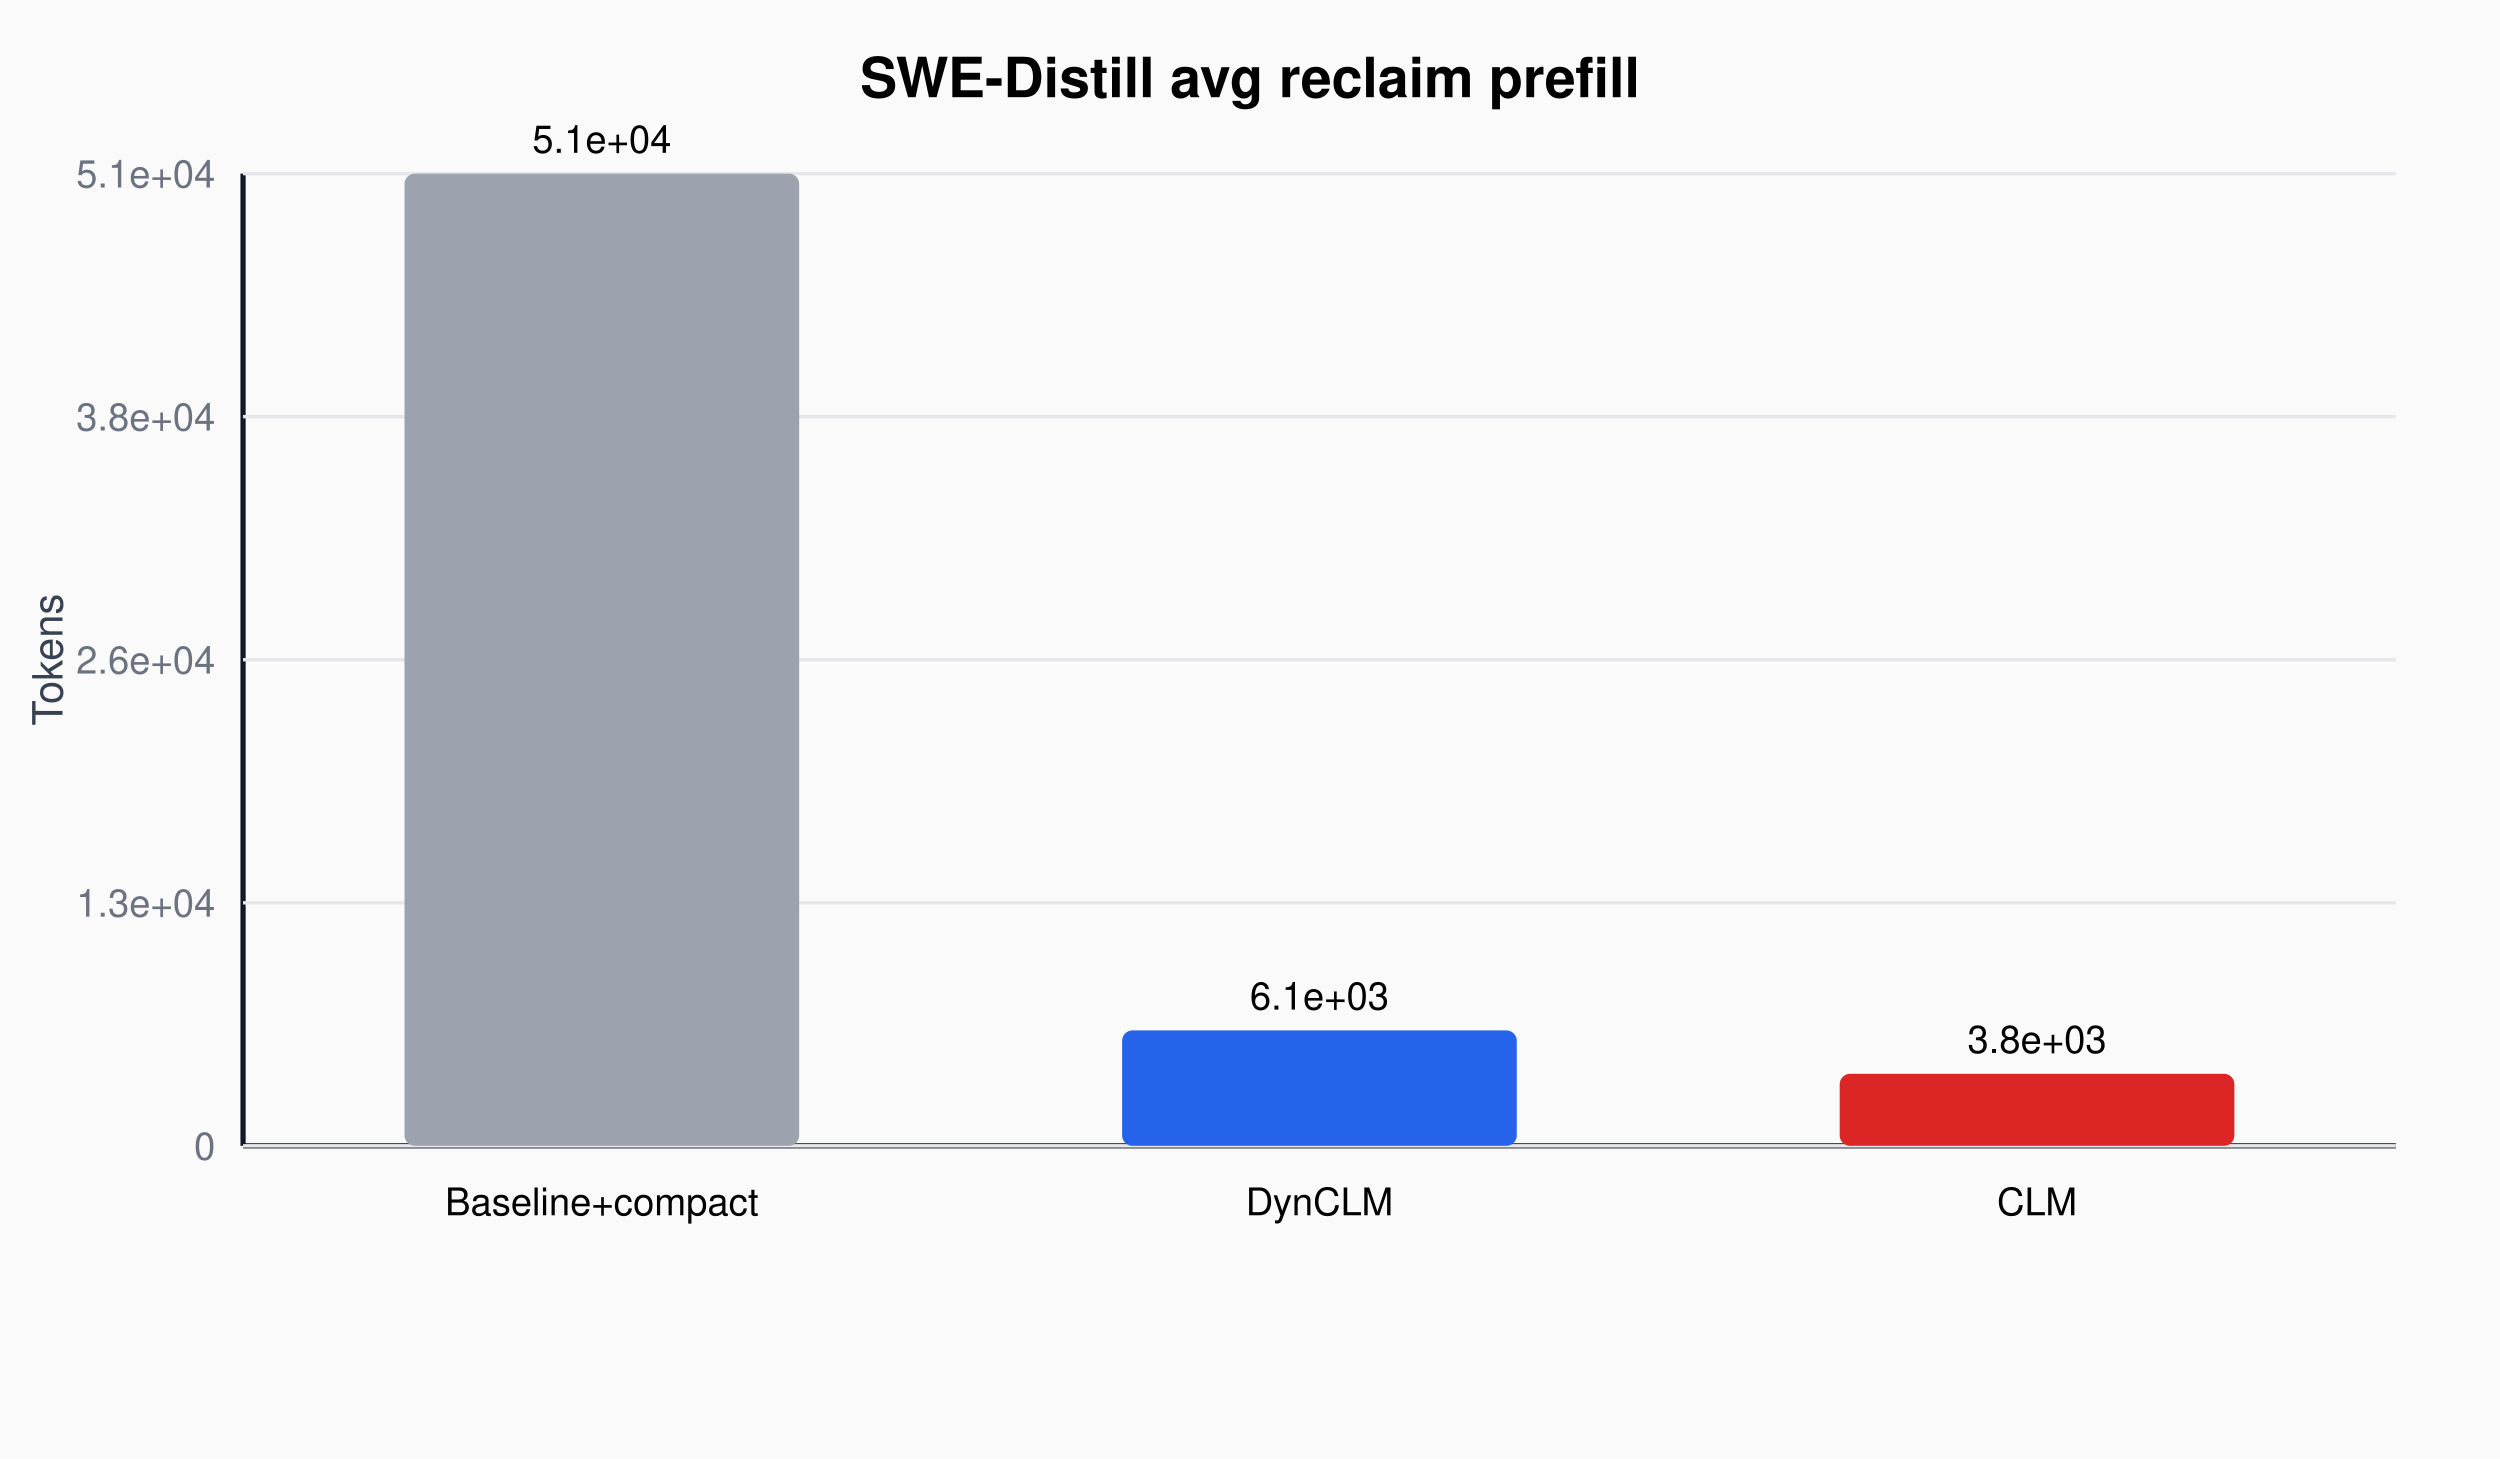
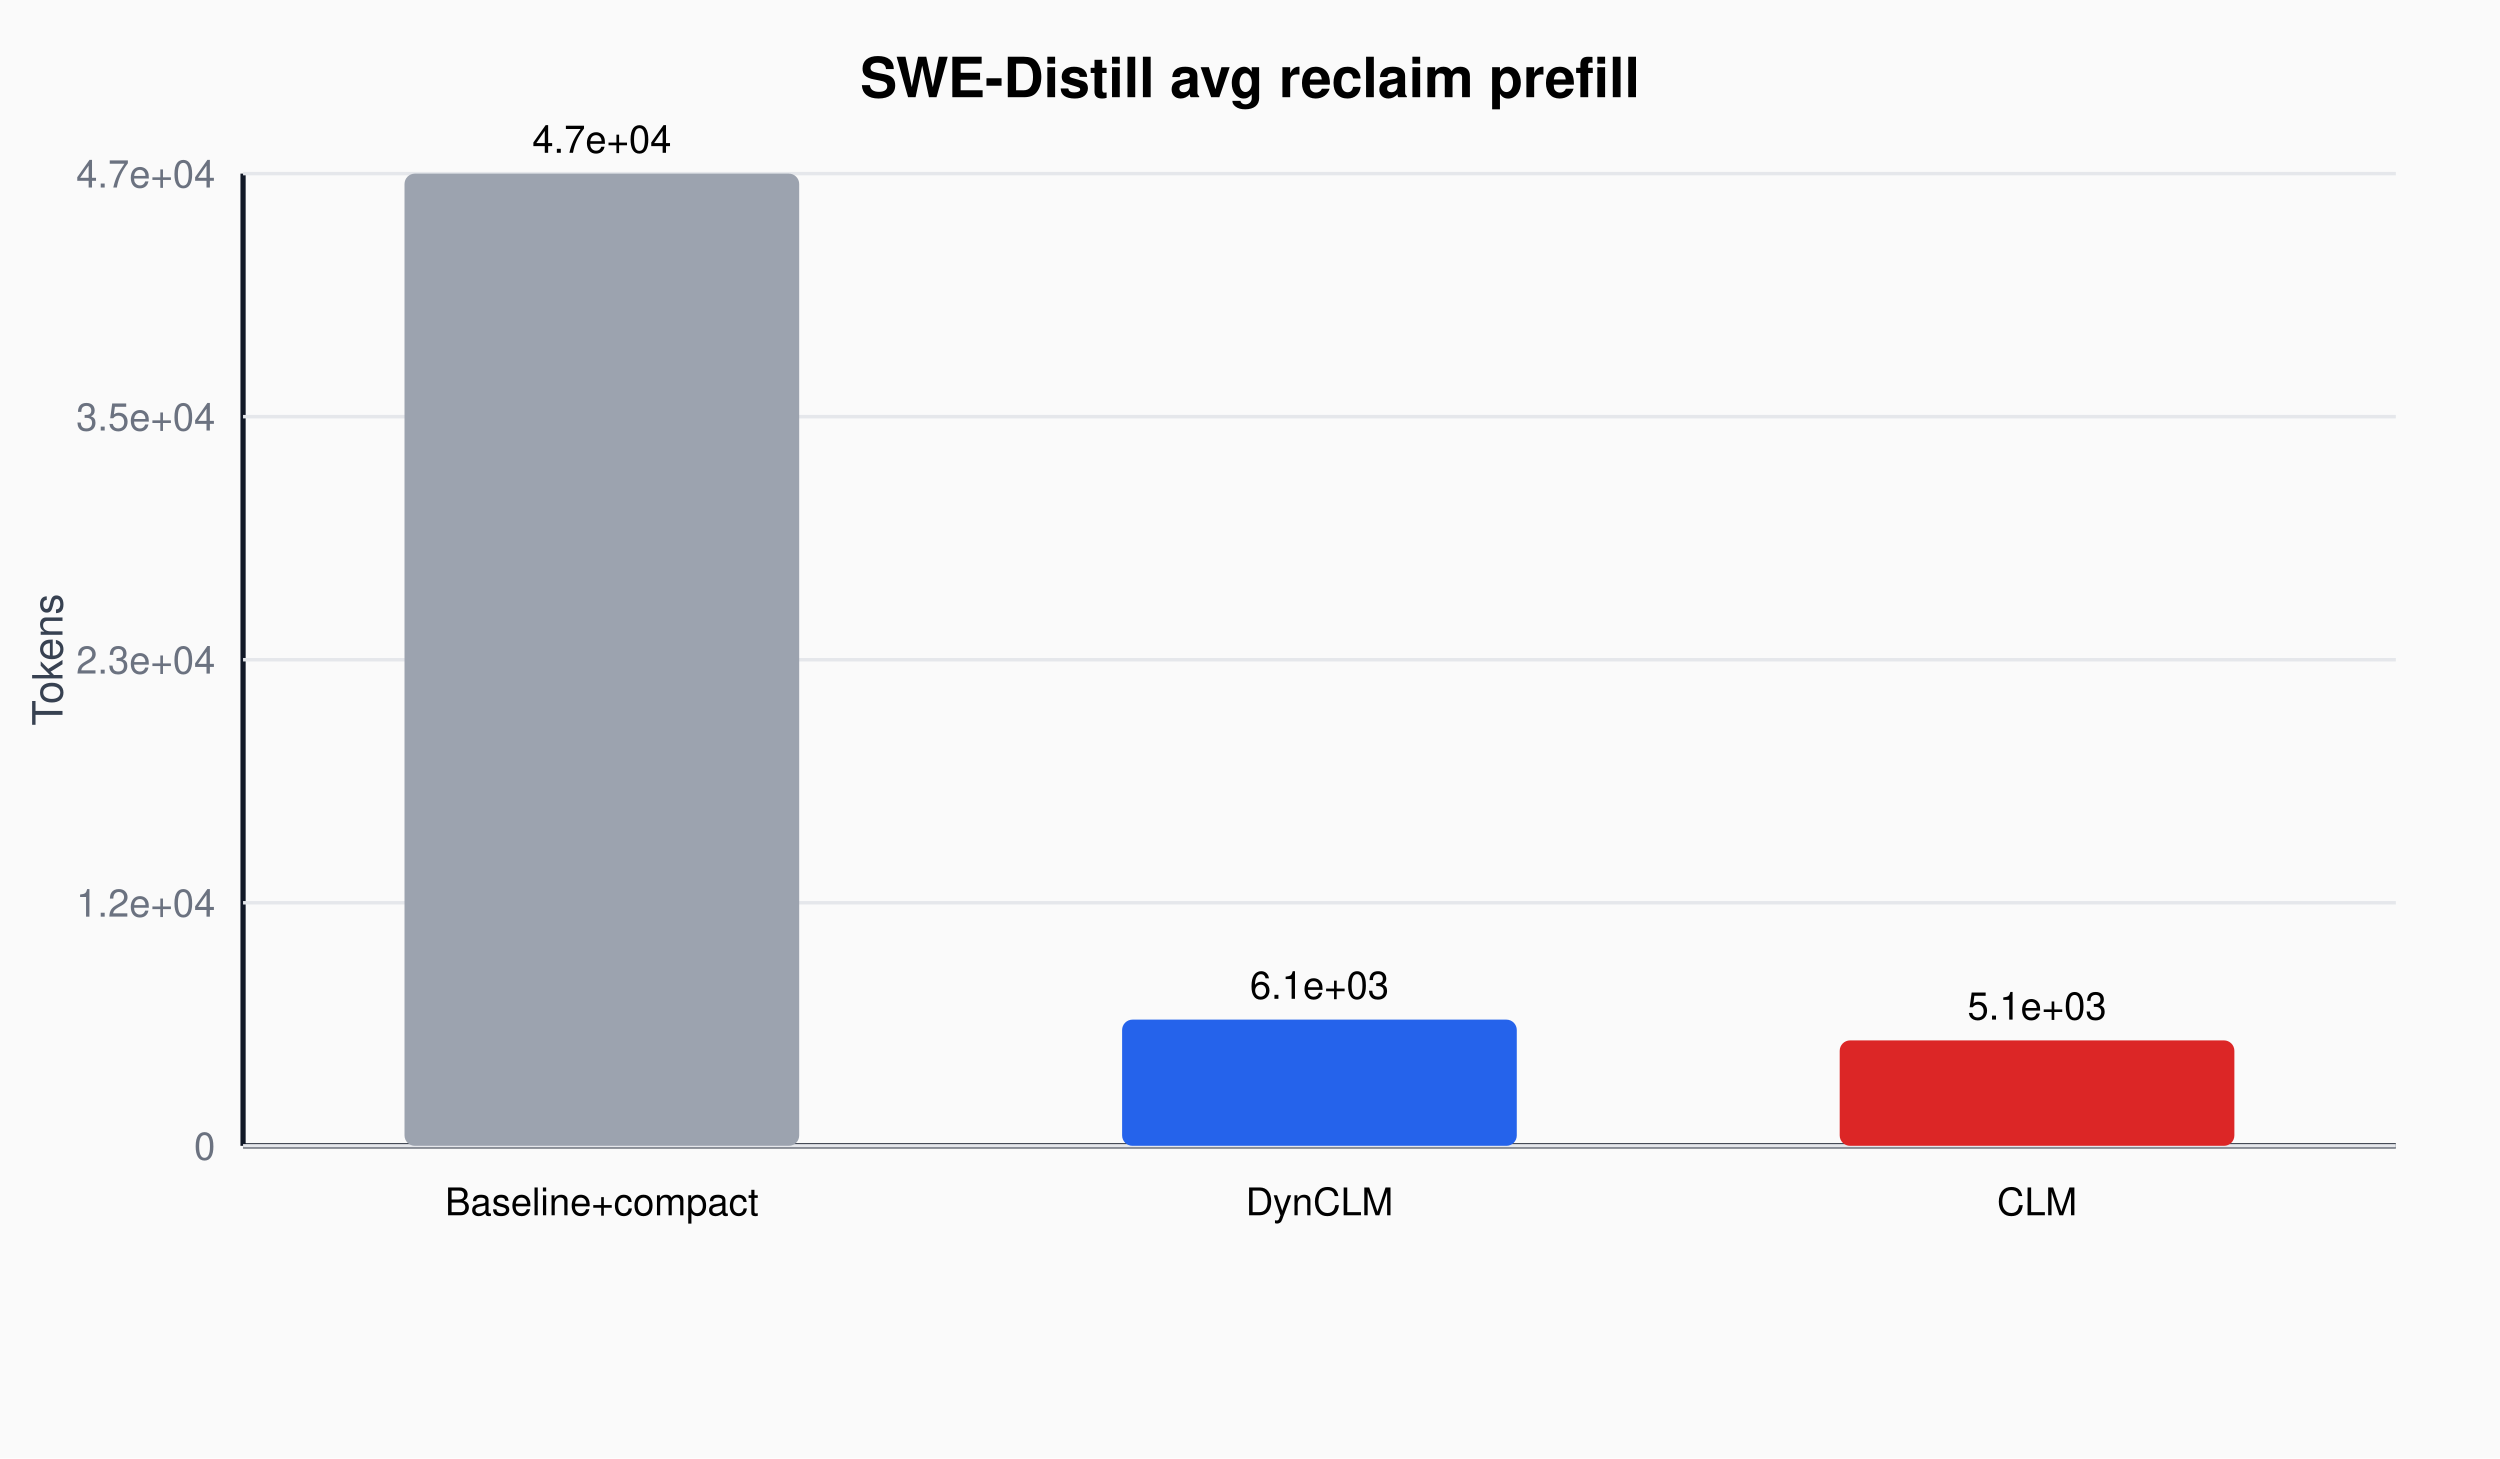
<svg xmlns="http://www.w3.org/2000/svg" width="720" height="420" viewBox="0 0 720 420">
  <rect width="100%" height="100%" fill="#fafafa" />
  <text x="360.0" y="28" text-anchor="middle" font-family="Helvetica,Arial,sans-serif" font-size="16" font-weight="700">SWE-Distill avg reclaim prefill</text>
  <text x="18" y="190.0" transform="rotate(-90 18,190.0)" text-anchor="middle" font-family="Helvetica,Arial,sans-serif" font-size="12" fill="#374151">Tokens</text>
  <line x1="70" y1="50" x2="70" y2="330" stroke="#111827" stroke-width="1.5" />
  <line x1="70" y1="330" x2="690" y2="330" stroke="#111827" stroke-width="1.5" />
  <line x1="70" y1="50.0" x2="690" y2="50.0" stroke="#e5e7eb" />
-   <text x="62" y="54.0" text-anchor="end" font-family="Helvetica,Arial,sans-serif" font-size="11" fill="#6b7280">5.1e+04</text>
+   <text x="62" y="54.0" text-anchor="end" font-family="Helvetica,Arial,sans-serif" font-size="11" fill="#6b7280">4.7e+04</text>
  <line x1="70" y1="120.0" x2="690" y2="120.0" stroke="#e5e7eb" />
-   <text x="62" y="124.0" text-anchor="end" font-family="Helvetica,Arial,sans-serif" font-size="11" fill="#6b7280">3.8e+04</text>
+   <text x="62" y="124.0" text-anchor="end" font-family="Helvetica,Arial,sans-serif" font-size="11" fill="#6b7280">3.5e+04</text>
  <line x1="70" y1="190.0" x2="690" y2="190.0" stroke="#e5e7eb" />
-   <text x="62" y="194.0" text-anchor="end" font-family="Helvetica,Arial,sans-serif" font-size="11" fill="#6b7280">2.6e+04</text>
+   <text x="62" y="194.0" text-anchor="end" font-family="Helvetica,Arial,sans-serif" font-size="11" fill="#6b7280">2.3e+04</text>
  <line x1="70" y1="260.0" x2="690" y2="260.0" stroke="#e5e7eb" />
-   <text x="62" y="264.0" text-anchor="end" font-family="Helvetica,Arial,sans-serif" font-size="11" fill="#6b7280">1.3e+04</text>
+   <text x="62" y="264.0" text-anchor="end" font-family="Helvetica,Arial,sans-serif" font-size="11" fill="#6b7280">1.2e+04</text>
  <line x1="70" y1="330.0" x2="690" y2="330.0" stroke="#e5e7eb" />
  <text x="62" y="334.0" text-anchor="end" font-family="Helvetica,Arial,sans-serif" font-size="11" fill="#6b7280">0</text>
  <rect x="116.5" y="50.0" width="113.667" height="280.0" fill="#9ca3af" rx="3" />
-   <text x="173.333" y="44.0" text-anchor="middle" font-family="Helvetica,Arial,sans-serif" font-size="11">5.1e+04</text>
+   <text x="173.333" y="44.0" text-anchor="middle" font-family="Helvetica,Arial,sans-serif" font-size="11">4.7e+04</text>
  <text x="173.333" y="350" text-anchor="middle" font-family="Helvetica,Arial,sans-serif" font-size="11">Baseline+compact</text>
-   <rect x="323.167" y="296.757" width="113.667" height="33.243" fill="#2563eb" rx="3" />
-   <text x="380" y="290.757" text-anchor="middle" font-family="Helvetica,Arial,sans-serif" font-size="11">6.1e+03</text>
+   <rect x="323.167" y="293.651" width="113.667" height="36.349" fill="#2563eb" rx="3" />
+   <text x="380" y="287.651" text-anchor="middle" font-family="Helvetica,Arial,sans-serif" font-size="11">6.1e+03</text>
  <text x="380" y="350" text-anchor="middle" font-family="Helvetica,Arial,sans-serif" font-size="11">DynCLM</text>
-   <rect x="529.833" y="309.248" width="113.667" height="20.752" fill="#dc2626" rx="3" />
-   <text x="586.667" y="303.248" text-anchor="middle" font-family="Helvetica,Arial,sans-serif" font-size="11">3.8e+03</text>
+   <rect x="529.833" y="299.634" width="113.667" height="30.366" fill="#dc2626" rx="3" />
+   <text x="586.667" y="293.634" text-anchor="middle" font-family="Helvetica,Arial,sans-serif" font-size="11">5.1e+03</text>
  <text x="586.667" y="350" text-anchor="middle" font-family="Helvetica,Arial,sans-serif" font-size="11">CLM</text>
</svg>
